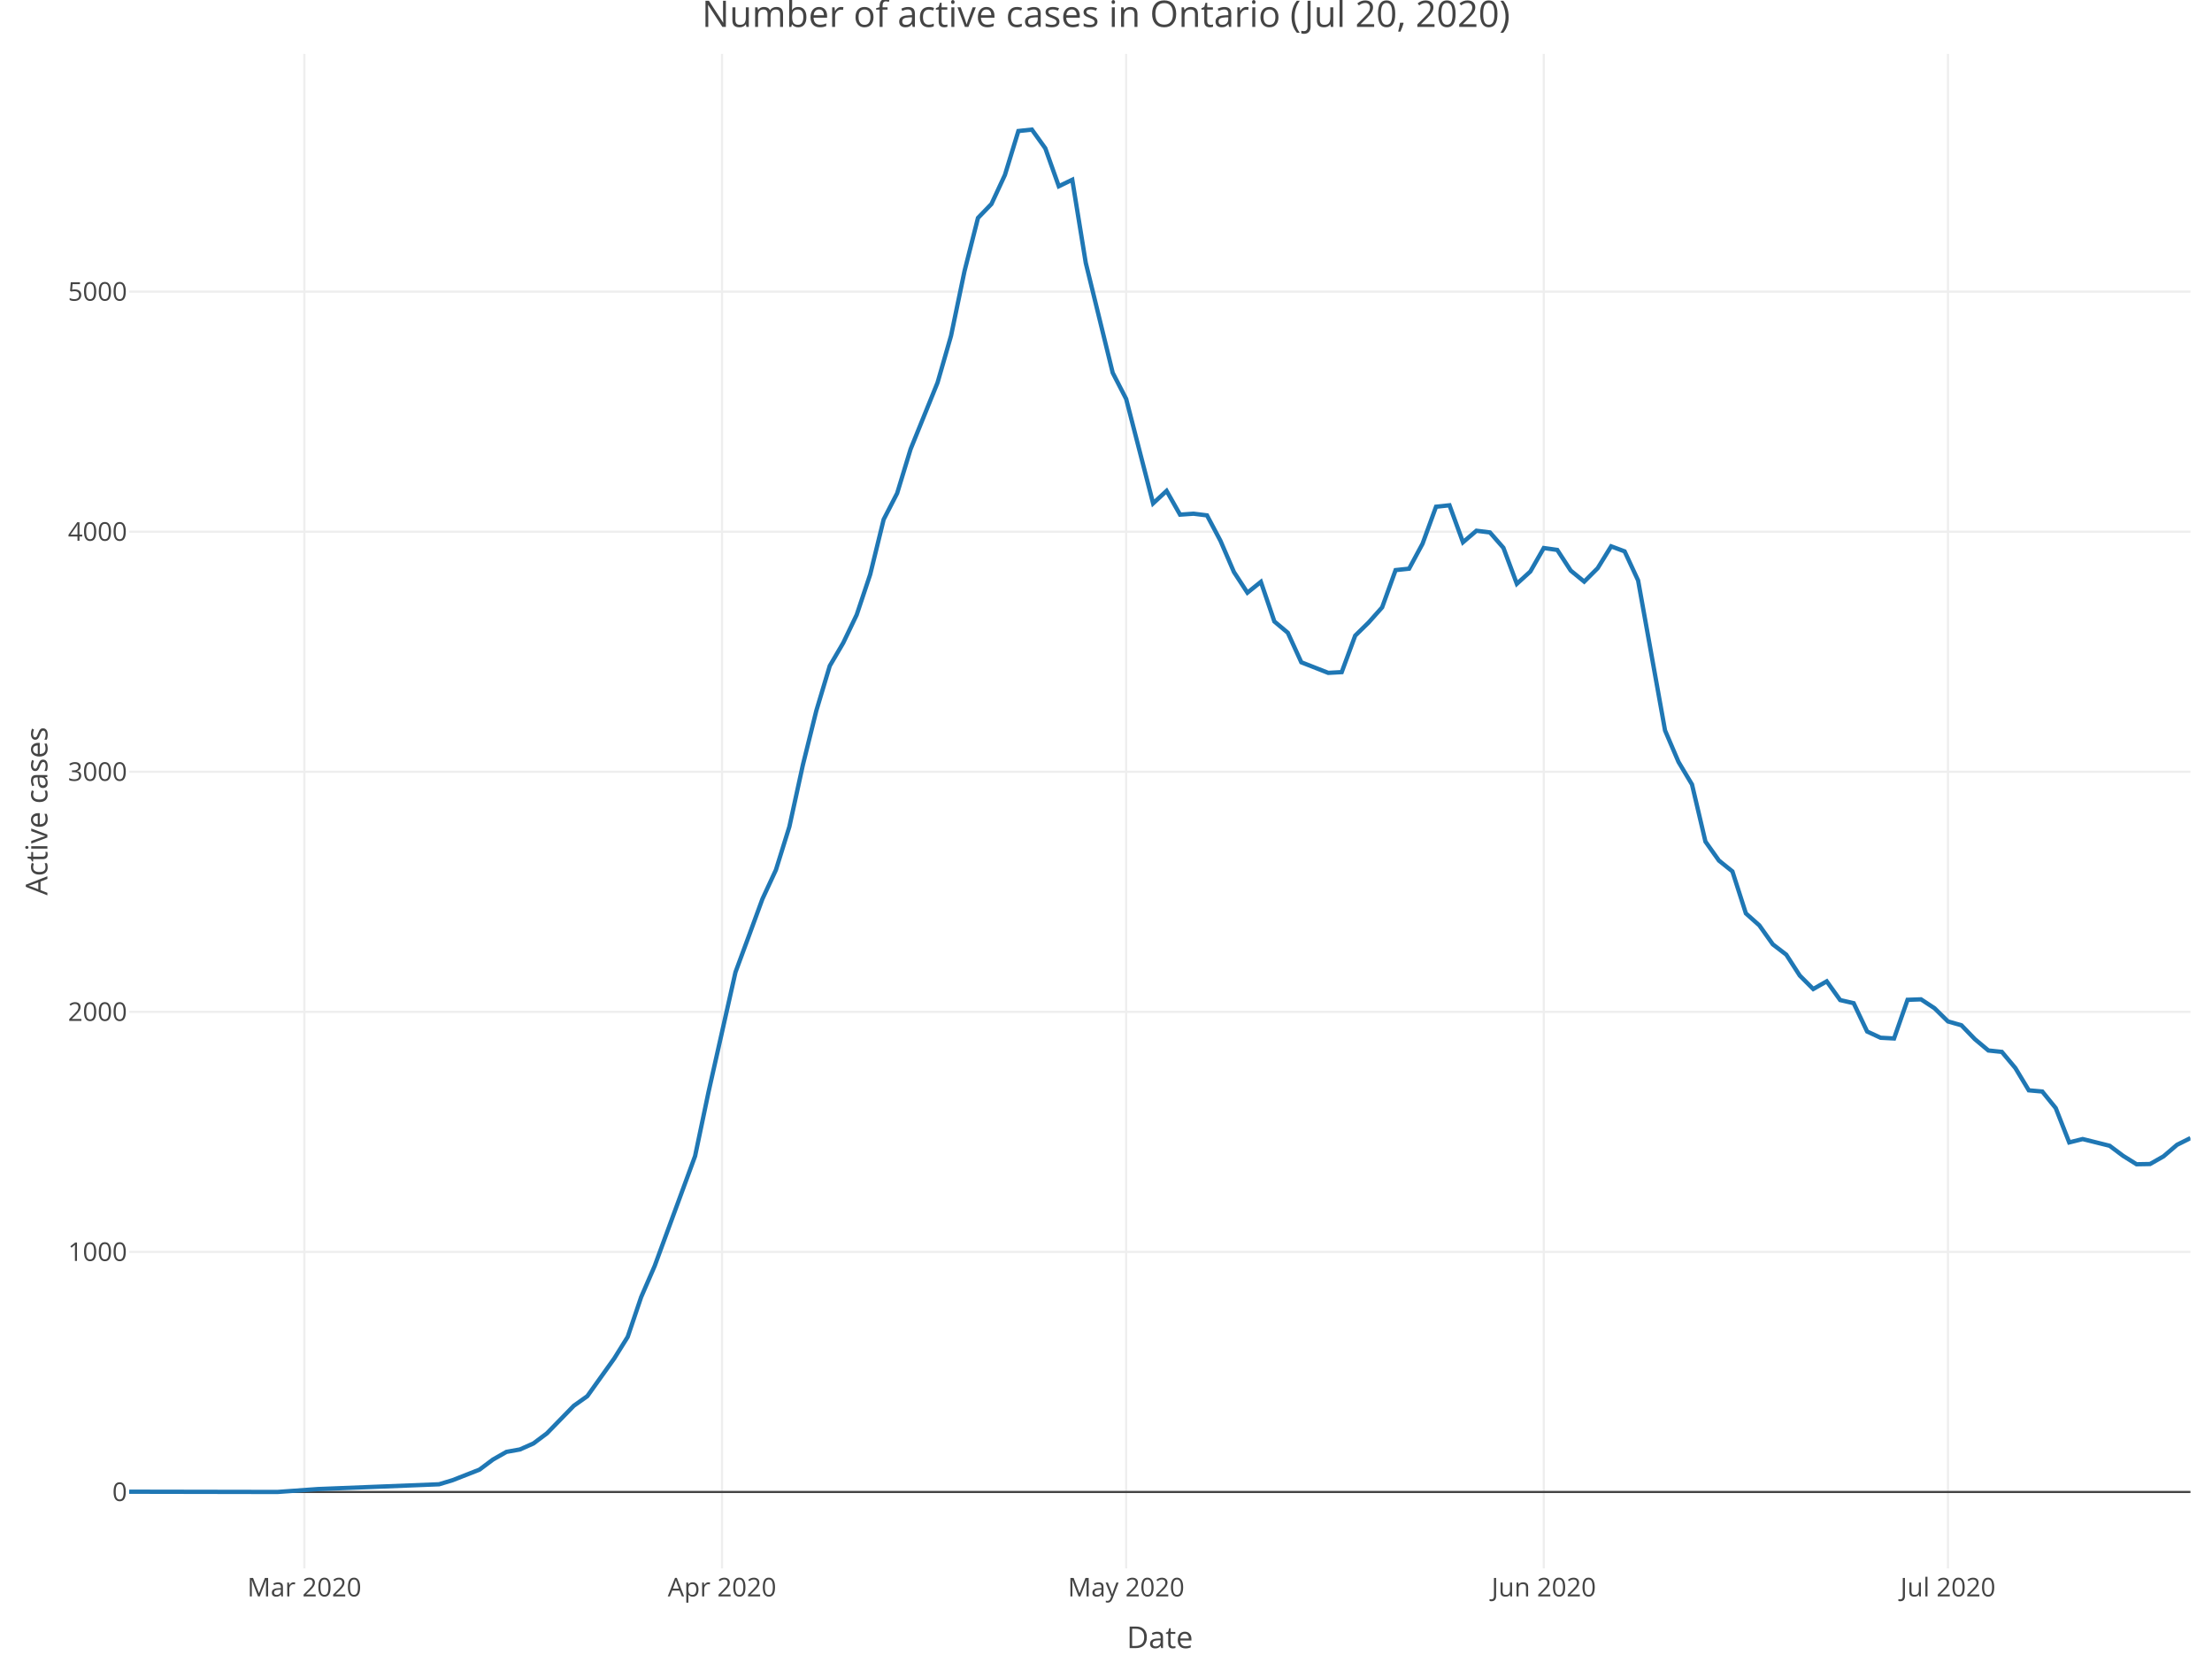
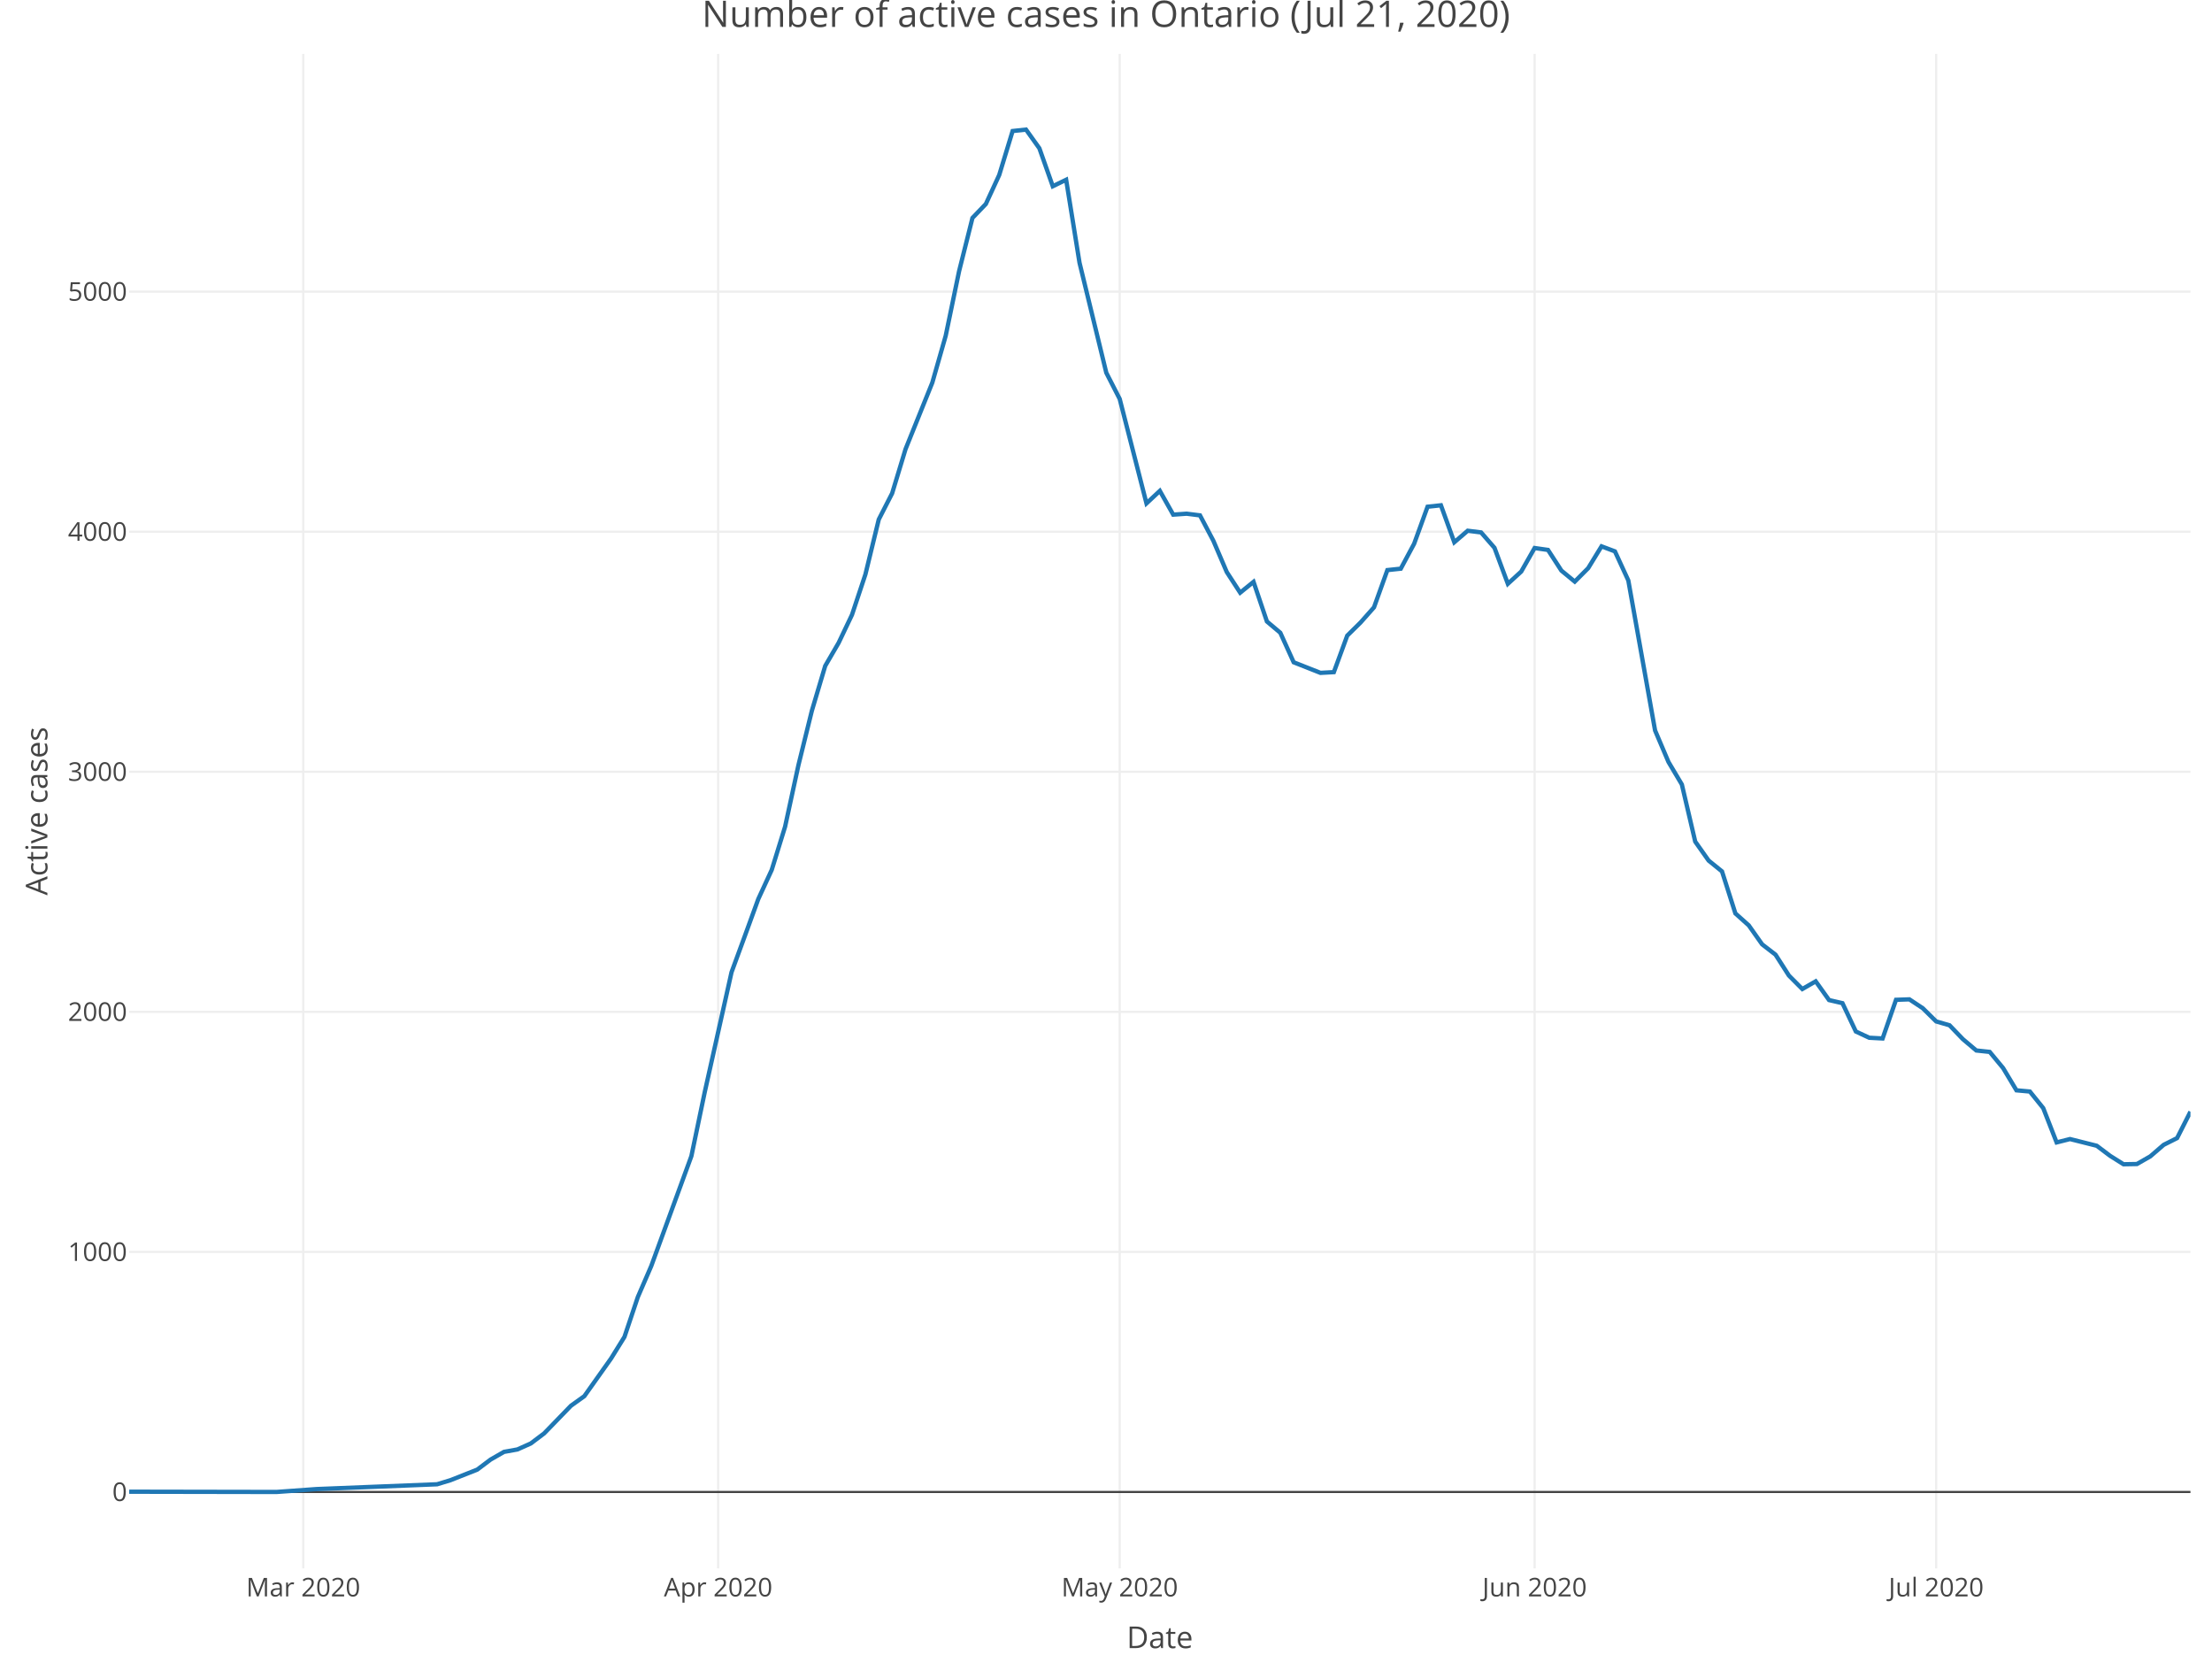
<svg xmlns="http://www.w3.org/2000/svg" class="main-svg" width="1027" height="768" style="" viewBox="0 0 1027 768">
  <rect x="0" y="0" width="1027" height="768" style="fill: rgb(255, 255, 255); fill-opacity: 1;" />
-   <defs id="defs-6ddb6f">
+   <defs id="defs-231545">
    <g class="clips">
-       <clipPath id="clip6ddb6fxyplot" class="plotclip">
+       <clipPath id="clip231545xyplot" class="plotclip">
        <rect width="957" height="703" />
      </clipPath>
-       <clipPath class="axesclip" id="clip6ddb6fx">
+       <clipPath class="axesclip" id="clip231545x">
        <rect x="60" y="0" width="957" height="768" />
      </clipPath>
-       <clipPath class="axesclip" id="clip6ddb6fy">
+       <clipPath class="axesclip" id="clip231545y">
        <rect x="0" y="25" width="1027" height="703" />
      </clipPath>
-       <clipPath class="axesclip" id="clip6ddb6fxy">
+       <clipPath class="axesclip" id="clip231545xy">
        <rect x="60" y="25" width="957" height="703" />
      </clipPath>
    </g>
    <g class="gradients" />
  </defs>
  <g class="bglayer" />
  <g class="layer-below">
    <g class="imagelayer" />
    <g class="shapelayer" />
  </g>
  <g class="cartesianlayer">
    <g class="subplot xy">
      <g class="layer-subplot">
        <g class="shapelayer" />
        <g class="imagelayer" />
      </g>
      <g class="gridlayer">
        <g class="x">
-           <path class="xgrid crisp" transform="translate(141.31,0)" d="M0,25v703" style="stroke: rgb(238, 238, 238); stroke-opacity: 1; stroke-width: 1px;" />
-           <path class="xgrid crisp" transform="translate(335.22,0)" d="M0,25v703" style="stroke: rgb(238, 238, 238); stroke-opacity: 1; stroke-width: 1px;" />
-           <path class="xgrid crisp" transform="translate(522.86,0)" d="M0,25v703" style="stroke: rgb(238, 238, 238); stroke-opacity: 1; stroke-width: 1px;" />
-           <path class="xgrid crisp" transform="translate(716.76,0)" d="M0,25v703" style="stroke: rgb(238, 238, 238); stroke-opacity: 1; stroke-width: 1px;" />
-           <path class="xgrid crisp" transform="translate(904.41,0)" d="M0,25v703" style="stroke: rgb(238, 238, 238); stroke-opacity: 1; stroke-width: 1px;" />
+           <path class="xgrid crisp" transform="translate(140.79,0)" d="M0,25v703" style="stroke: rgb(238, 238, 238); stroke-opacity: 1; stroke-width: 1px;" />
+           <path class="xgrid crisp" transform="translate(333.43,0)" d="M0,25v703" style="stroke: rgb(238, 238, 238); stroke-opacity: 1; stroke-width: 1px;" />
+           <path class="xgrid crisp" transform="translate(519.86,0)" d="M0,25v703" style="stroke: rgb(238, 238, 238); stroke-opacity: 1; stroke-width: 1px;" />
+           <path class="xgrid crisp" transform="translate(712.5,0)" d="M0,25v703" style="stroke: rgb(238, 238, 238); stroke-opacity: 1; stroke-width: 1px;" />
+           <path class="xgrid crisp" transform="translate(898.93,0)" d="M0,25v703" style="stroke: rgb(238, 238, 238); stroke-opacity: 1; stroke-width: 1px;" />
        </g>
        <g class="y">
          <path class="ygrid crisp" transform="translate(0,581.09)" d="M60,0h957" style="stroke: rgb(238, 238, 238); stroke-opacity: 1; stroke-width: 1px;" />
          <path class="ygrid crisp" transform="translate(0,469.66)" d="M60,0h957" style="stroke: rgb(238, 238, 238); stroke-opacity: 1; stroke-width: 1px;" />
          <path class="ygrid crisp" transform="translate(0,358.23)" d="M60,0h957" style="stroke: rgb(238, 238, 238); stroke-opacity: 1; stroke-width: 1px;" />
          <path class="ygrid crisp" transform="translate(0,246.8)" d="M60,0h957" style="stroke: rgb(238, 238, 238); stroke-opacity: 1; stroke-width: 1px;" />
          <path class="ygrid crisp" transform="translate(0,135.37)" d="M60,0h957" style="stroke: rgb(238, 238, 238); stroke-opacity: 1; stroke-width: 1px;" />
        </g>
      </g>
      <g class="zerolinelayer">
        <path class="yzl zl crisp" transform="translate(0,692.52)" d="M60,0h957" style="stroke: rgb(68, 68, 68); stroke-opacity: 1; stroke-width: 1px;" />
      </g>
      <path class="xlines-below" />
      <path class="ylines-below" />
      <g class="overlines-below" />
      <g class="xaxislayer-below" />
      <g class="yaxislayer-below" />
      <g class="overaxes-below" />
-       <g class="plot" transform="translate(60, 25)" clip-path="url('#clip6ddb6fxyplot')">
+       <g class="plot" transform="translate(60, 25)" clip-path="url('#clip231545xyplot')">
        <g class="scatterlayer mlayer">
-           <g class="trace scatter tracedc421d" style="stroke-miterlimit: 2; opacity: 1;">
+           <g class="trace scatter traced23ccb" style="stroke-miterlimit: 2; opacity: 1;">
            <g class="fills" />
            <g class="errorbars" />
            <g class="lines">
-               <path class="js-line" d="M0,667.4L68.8,667.52L87.57,666.18L143.86,663.95L150.12,662.06L162.63,657.15L168.88,652.47L175.14,648.91L181.39,647.79L187.65,645.01L193.9,640.33L206.41,627.51L212.67,623.06L225.18,605.56L231.43,595.53L237.69,577.03L243.94,562.66L262.71,511.63L268.96,481.87L281.47,426.27L287.73,409.33L293.98,392.28L300.24,378.8L306.49,358.74L312.75,330.11L319,304.92L325.25,284.08L331.51,273.39L337.76,260.35L344.02,241.63L350.27,216.11L356.53,203.97L362.78,183.46L375.29,152.6L381.55,130.87L387.8,100.89L394.06,76.16L400.31,69.69L406.57,56.21L412.82,35.82L419.08,35.15L425.33,43.84L431.59,61.45L437.84,58.44L444.1,96.99L456.61,148.03L462.86,160.17L475.37,208.65L481.63,202.85L487.88,213.88L494.14,213.44L500.39,214.22L506.65,226.03L512.9,240.52L519.16,250.1L525.41,245.08L531.67,263.47L537.92,268.71L544.18,282.41L556.69,287.32L562.94,286.98L569.2,270.04L575.45,263.92L581.71,256.9L587.96,239.62L594.22,238.96L600.47,227.37L606.73,210.21L612.98,209.54L619.24,226.7L625.49,221.35L631.75,222.13L638,229.26L644.25,245.98L650.51,240.29L656.76,229.37L663.02,230.26L669.27,239.85L675.53,244.97L681.78,238.73L688.04,228.59L694.29,230.93L700.55,244.42L713.06,314.06L719.31,328.66L725.57,339.13L731.82,365.65L738.08,374.45L744.33,379.47L750.59,398.97L756.84,404.54L763.1,413.34L769.35,418.14L775.61,427.83L781.86,434.07L788.12,430.5L794.37,439.2L800.63,440.64L806.88,453.79L813.14,456.69L819.39,457.02L825.65,439.08L831.9,438.86L838.16,442.98L844.41,449.11L850.67,450.9L856.92,457.36L863.18,462.6L869.43,463.26L875.69,470.73L881.94,481.09L888.2,481.65L894.45,489.34L900.71,505.27L906.96,503.71L919.47,506.83L925.73,511.51L931.98,515.41L938.24,515.3L944.49,511.74L950.75,506.39L957,503.27" style="vector-effect: non-scaling-stroke; fill: none; stroke: rgb(31, 119, 180); stroke-opacity: 1; stroke-width: 2px; opacity: 1;" />
+               <path class="js-line" d="M0,667.4L68.36,667.52L87,666.18L142.93,663.95L149.14,662.06L161.57,657.15L167.79,652.47L174,648.91L180.21,647.79L186.43,645.01L192.64,640.33L205.07,627.51L211.29,623.06L223.71,605.56L229.93,595.53L236.14,577.03L242.36,562.66L261,511.63L267.21,481.87L279.64,426.27L285.86,409.33L292.07,392.28L298.29,378.8L304.5,358.74L310.71,330.11L316.93,304.92L323.14,284.08L329.36,273.39L335.57,260.35L341.79,241.63L348,216.11L354.21,203.97L360.43,183.46L372.86,152.6L379.07,130.87L385.29,100.89L391.5,76.16L397.71,69.69L403.93,56.21L410.14,35.82L416.36,35.15L422.57,43.84L428.79,61.45L435,58.44L441.21,96.99L453.64,148.03L459.86,160.17L472.29,208.65L478.5,202.85L484.71,213.88L490.93,213.44L497.14,214.22L503.36,226.03L509.57,240.52L515.79,250.1L522,245.08L528.21,263.47L534.43,268.71L540.64,282.41L553.07,287.32L559.29,286.98L565.5,270.04L571.71,263.92L577.93,256.9L584.14,239.62L590.36,238.96L596.57,227.37L602.79,210.21L609,209.54L615.21,226.7L621.43,221.35L627.64,222.13L633.86,229.26L640.07,245.98L646.29,240.29L652.5,229.37L658.71,230.26L664.93,239.85L671.14,244.97L677.36,238.73L683.57,228.59L689.79,230.93L696,244.42L708.43,314.06L714.64,328.66L720.86,339.13L727.07,365.65L733.29,374.45L739.5,379.47L745.71,398.97L751.93,404.54L758.14,413.34L764.36,418.14L770.57,427.83L776.79,434.07L783,430.5L789.21,439.2L795.43,440.64L801.64,453.79L807.86,456.69L814.07,457.02L820.29,439.08L826.5,438.86L832.71,442.98L838.93,449.11L845.14,450.9L851.36,457.36L857.57,462.6L863.79,463.26L870,470.73L876.21,481.09L882.43,481.65L888.64,489.34L894.86,505.27L901.07,503.71L913.5,506.83L919.71,511.51L925.93,515.41L932.14,515.3L938.36,511.74L944.57,506.39L950.79,503.27L957,491.01" style="vector-effect: non-scaling-stroke; fill: none; stroke: rgb(31, 119, 180); stroke-opacity: 1; stroke-width: 2px; opacity: 1;" />
            </g>
            <g class="points" />
            <g class="text" />
          </g>
        </g>
      </g>
      <g class="overplot" />
      <path class="xlines-above crisp" d="M0,0" style="fill: none;" />
      <path class="ylines-above crisp" d="M0,0" style="fill: none;" />
      <g class="overlines-above" />
      <g class="xaxislayer-above">
        <g class="xtick">
-           <text text-anchor="middle" x="0" y="741" transform="translate(141.31,0)" style="font-family: 'Open Sans', verdana, arial, sans-serif; font-size: 12px; fill: rgb(68, 68, 68); fill-opacity: 1; white-space: pre;">Mar 2020</text>
+           <text text-anchor="middle" x="0" y="741" transform="translate(140.79,0)" style="font-family: 'Open Sans', verdana, arial, sans-serif; font-size: 12px; fill: rgb(68, 68, 68); fill-opacity: 1; white-space: pre;">Mar 2020</text>
        </g>
        <g class="xtick">
-           <text text-anchor="middle" x="0" y="741" transform="translate(335.22,0)" style="font-family: 'Open Sans', verdana, arial, sans-serif; font-size: 12px; fill: rgb(68, 68, 68); fill-opacity: 1; white-space: pre;">Apr 2020</text>
+           <text text-anchor="middle" x="0" y="741" transform="translate(333.43,0)" style="font-family: 'Open Sans', verdana, arial, sans-serif; font-size: 12px; fill: rgb(68, 68, 68); fill-opacity: 1; white-space: pre;">Apr 2020</text>
        </g>
        <g class="xtick">
-           <text text-anchor="middle" x="0" y="741" transform="translate(522.86,0)" style="font-family: 'Open Sans', verdana, arial, sans-serif; font-size: 12px; fill: rgb(68, 68, 68); fill-opacity: 1; white-space: pre;">May 2020</text>
+           <text text-anchor="middle" x="0" y="741" transform="translate(519.86,0)" style="font-family: 'Open Sans', verdana, arial, sans-serif; font-size: 12px; fill: rgb(68, 68, 68); fill-opacity: 1; white-space: pre;">May 2020</text>
        </g>
        <g class="xtick">
-           <text text-anchor="middle" x="0" y="741" transform="translate(716.76,0)" style="font-family: 'Open Sans', verdana, arial, sans-serif; font-size: 12px; fill: rgb(68, 68, 68); fill-opacity: 1; white-space: pre;">Jun 2020</text>
+           <text text-anchor="middle" x="0" y="741" transform="translate(712.5,0)" style="font-family: 'Open Sans', verdana, arial, sans-serif; font-size: 12px; fill: rgb(68, 68, 68); fill-opacity: 1; white-space: pre;">Jun 2020</text>
        </g>
        <g class="xtick">
-           <text text-anchor="middle" x="0" y="741" transform="translate(904.41,0)" style="font-family: 'Open Sans', verdana, arial, sans-serif; font-size: 12px; fill: rgb(68, 68, 68); fill-opacity: 1; white-space: pre;">Jul 2020</text>
+           <text text-anchor="middle" x="0" y="741" transform="translate(898.93,0)" style="font-family: 'Open Sans', verdana, arial, sans-serif; font-size: 12px; fill: rgb(68, 68, 68); fill-opacity: 1; white-space: pre;">Jul 2020</text>
        </g>
      </g>
      <g class="yaxislayer-above">
        <g class="ytick">
          <text text-anchor="end" x="59" y="4.2" transform="translate(0,692.52)" style="font-family: 'Open Sans', verdana, arial, sans-serif; font-size: 12px; fill: rgb(68, 68, 68); fill-opacity: 1; white-space: pre;">0</text>
        </g>
        <g class="ytick">
          <text text-anchor="end" x="59" y="4.2" transform="translate(0,581.09)" style="font-family: 'Open Sans', verdana, arial, sans-serif; font-size: 12px; fill: rgb(68, 68, 68); fill-opacity: 1; white-space: pre;">1000</text>
        </g>
        <g class="ytick">
          <text text-anchor="end" x="59" y="4.2" transform="translate(0,469.66)" style="font-family: 'Open Sans', verdana, arial, sans-serif; font-size: 12px; fill: rgb(68, 68, 68); fill-opacity: 1; white-space: pre;">2000</text>
        </g>
        <g class="ytick">
          <text text-anchor="end" x="59" y="4.2" transform="translate(0,358.23)" style="font-family: 'Open Sans', verdana, arial, sans-serif; font-size: 12px; fill: rgb(68, 68, 68); fill-opacity: 1; white-space: pre;">3000</text>
        </g>
        <g class="ytick">
          <text text-anchor="end" x="59" y="4.2" transform="translate(0,246.8)" style="font-family: 'Open Sans', verdana, arial, sans-serif; font-size: 12px; fill: rgb(68, 68, 68); fill-opacity: 1; white-space: pre;">4000</text>
        </g>
        <g class="ytick">
          <text text-anchor="end" x="59" y="4.2" transform="translate(0,135.37)" style="font-family: 'Open Sans', verdana, arial, sans-serif; font-size: 12px; fill: rgb(68, 68, 68); fill-opacity: 1; white-space: pre;">5000</text>
        </g>
      </g>
      <g class="overaxes-above" />
    </g>
  </g>
  <g class="polarlayer" />
  <g class="ternarylayer" />
  <g class="geolayer" />
  <g class="funnelarealayer" />
  <g class="pielayer" />
  <g class="treemaplayer" />
  <g class="sunburstlayer" />
  <g class="glimages" />
-   <defs id="topdefs-6ddb6f">
+   <defs id="topdefs-231545">
    <g class="clips" />
  </defs>
  <g class="layer-above">
    <g class="imagelayer" />
    <g class="shapelayer" />
  </g>
  <g class="infolayer">
    <g class="g-gtitle">
-       <text class="gtitle" x="513.5" y="12.5" text-anchor="middle" dy="0em" style="font-family: 'Open Sans', verdana, arial, sans-serif; font-size: 17px; fill: rgb(68, 68, 68); opacity: 1; font-weight: normal; white-space: pre;">Number of active cases in Ontario (Jul 20, 2020)</text>
+       <text class="gtitle" x="513.5" y="12.5" text-anchor="middle" dy="0em" style="font-family: 'Open Sans', verdana, arial, sans-serif; font-size: 17px; fill: rgb(68, 68, 68); opacity: 1; font-weight: normal; white-space: pre;">Number of active cases in Ontario (Jul 21, 2020)</text>
    </g>
    <g class="g-xtitle" transform="translate(0,-15)">
      <text class="xtitle" x="538.5" y="780" text-anchor="middle" style="font-family: 'Open Sans', verdana, arial, sans-serif; font-size: 14px; fill: rgb(68, 68, 68); opacity: 1; font-weight: normal; white-space: pre;">Date</text>
    </g>
    <g class="g-ytitle">
      <text class="ytitle" transform="rotate(-90,22,376.5)" x="22" y="376.5" text-anchor="middle" style="font-family: 'Open Sans', verdana, arial, sans-serif; font-size: 14px; fill: rgb(68, 68, 68); opacity: 1; font-weight: normal; white-space: pre;">Active cases</text>
    </g>
  </g>
</svg>
